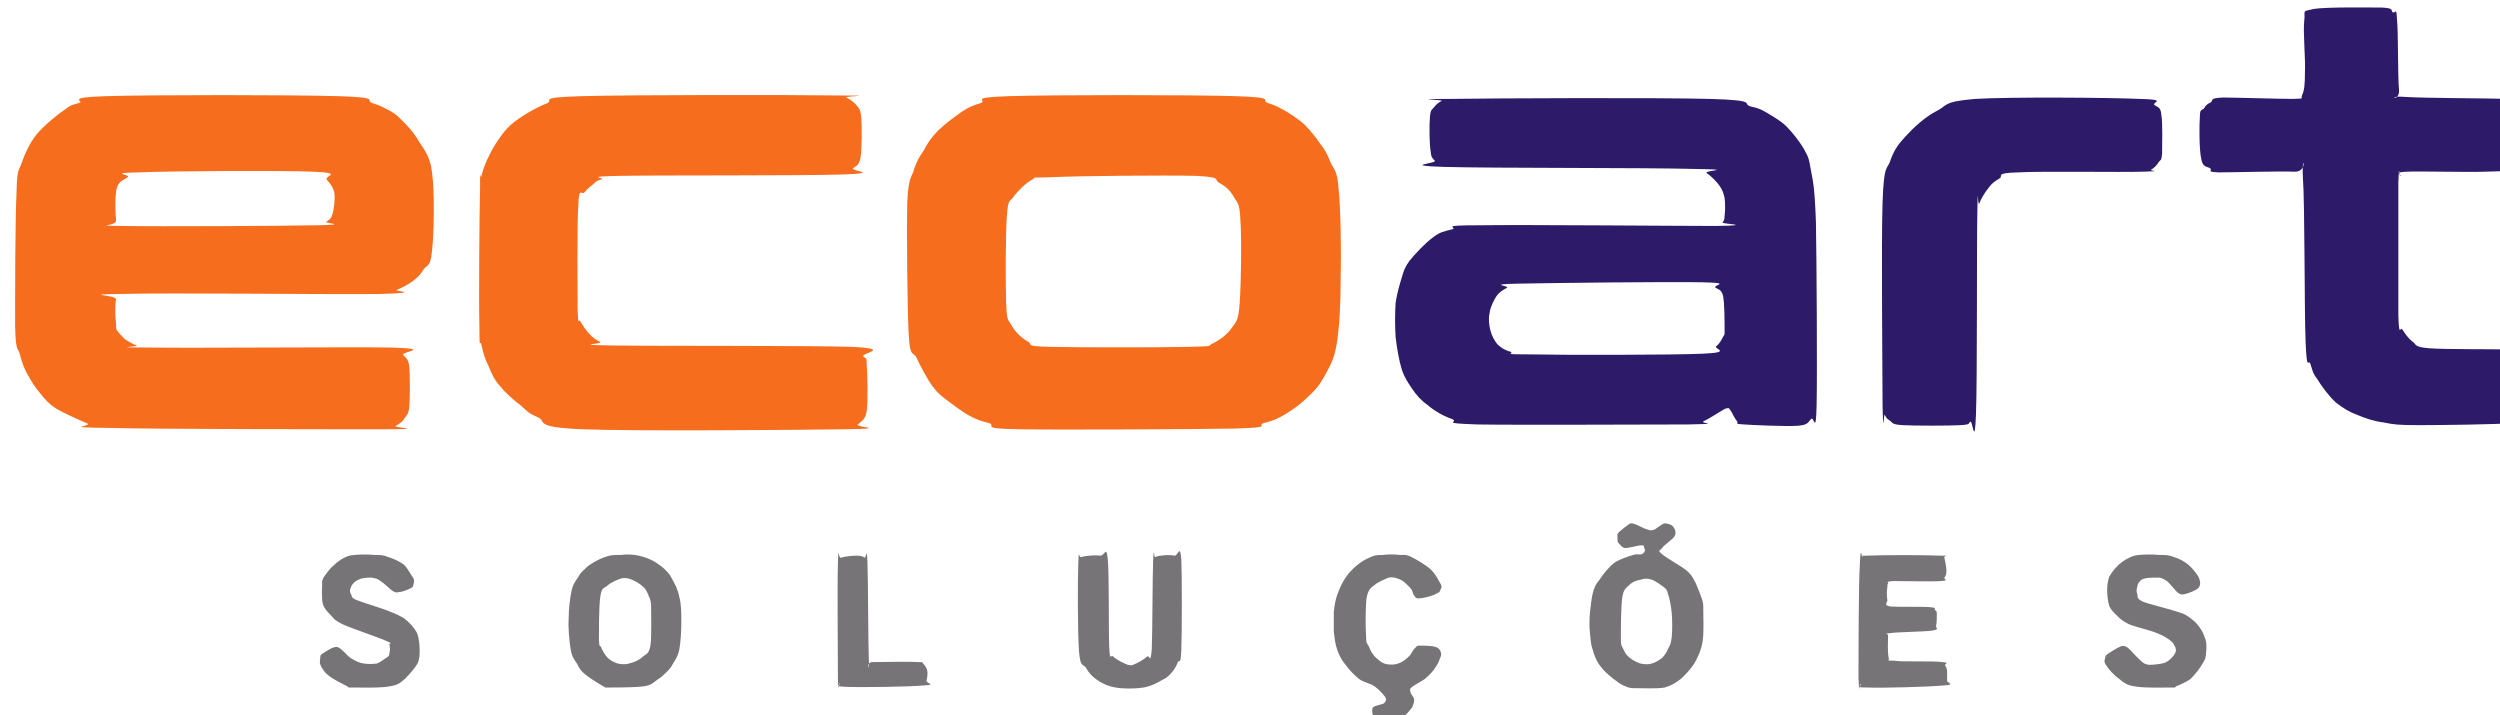
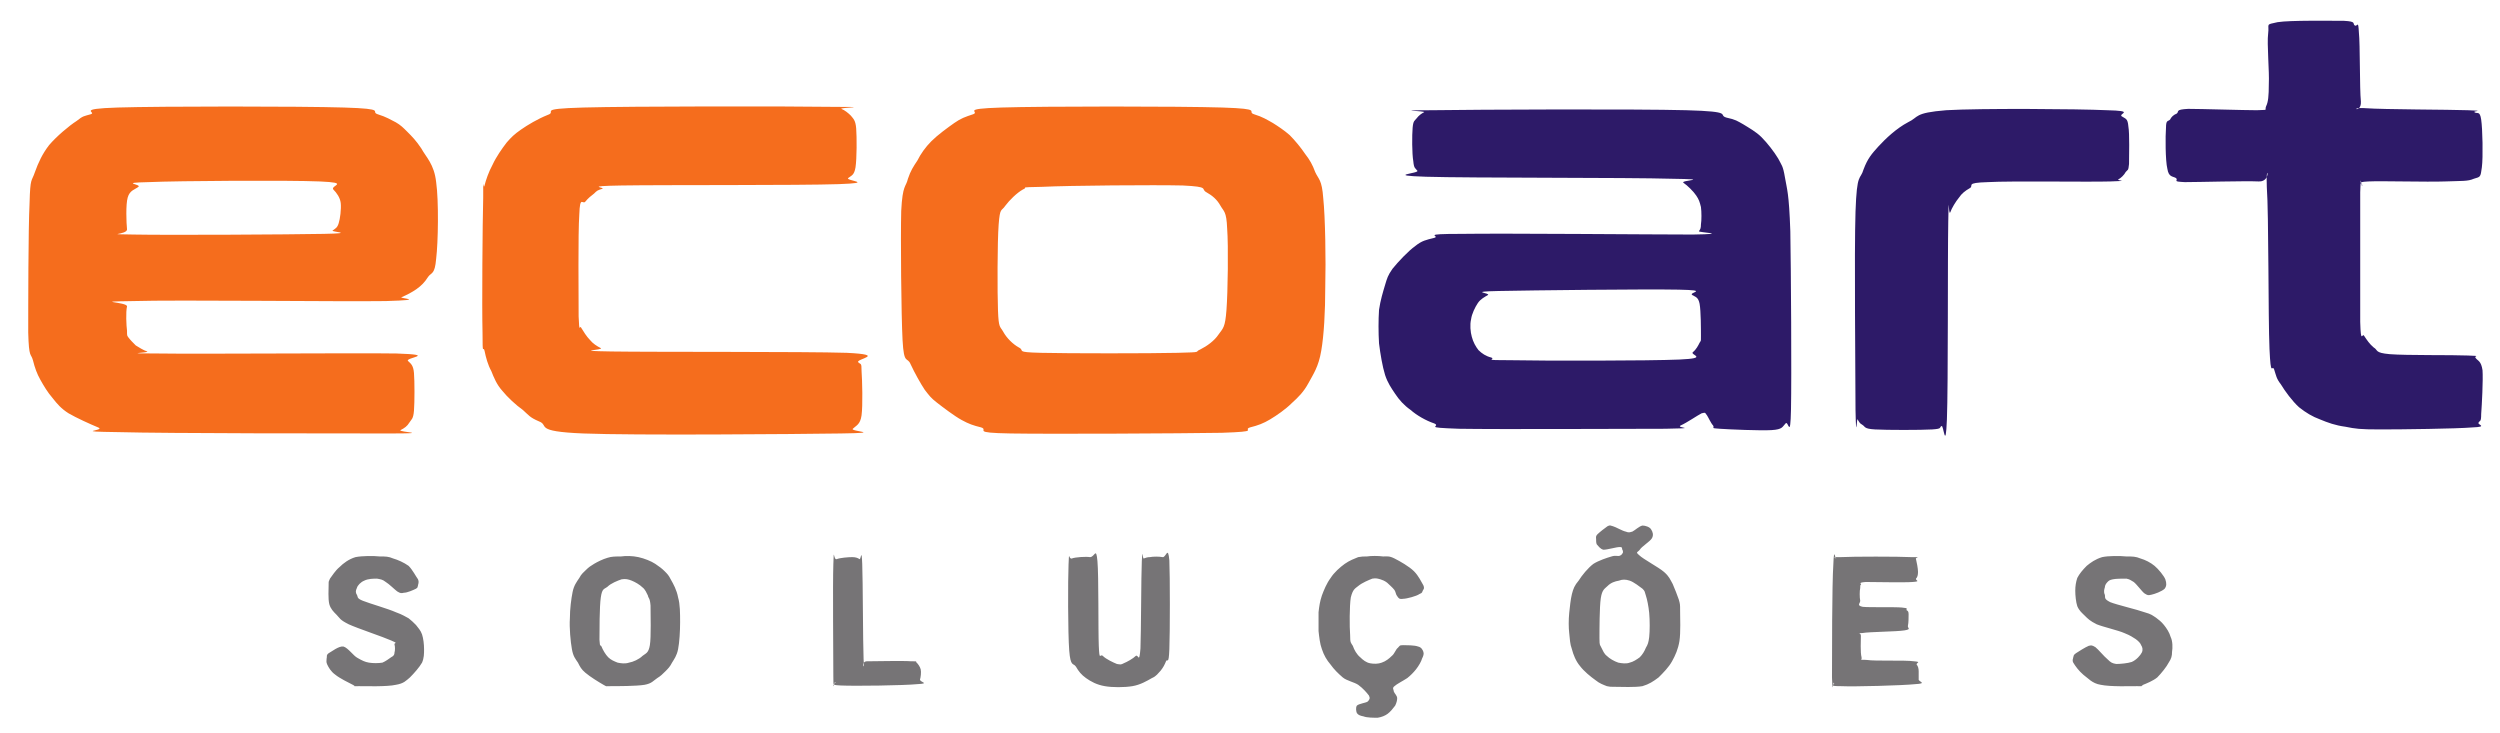
- <svg xmlns="http://www.w3.org/2000/svg" viewBox="160 132 364 104">
+ <svg xmlns="http://www.w3.org/2000/svg" viewBox="158 130 372 109">
  <path fill="#F56D1D" fill-rule="evenodd" d="M294.5 153.9C293.9 154.8 293.5 155.4 293.1 156.6C292.8 157.9 292.3 157.4 292.1 161.4C292.0 165.4 292.1 176.8 292.3 180.6C292.5 184.4 293.0 183.0 293.5 184.2C294.1 185.5 295.0 187.1 295.6 188.0C296.3 188.9 296.5 189.2 297.4 189.9C298.3 190.6 300.0 191.9 301.1 192.5C302.2 193.1 302.8 193.3 304.0 193.6C305.2 194.0 302.4 194.4 308.4 194.5C314.3 194.6 333.8 194.5 339.8 194.4C345.7 194.2 342.8 194.0 344.0 193.6C345.2 193.3 346.0 193.0 347.0 192.4C348.0 191.8 349.3 190.9 350.2 190.0C351.2 189.1 352.0 188.3 352.7 187.0C353.4 185.7 354.2 184.6 354.6 182.2C355.0 179.9 355.2 176.4 355.2 172.6C355.3 168.8 355.2 162.3 354.9 159.5C354.7 156.7 354.2 156.7 353.7 155.6C353.3 154.5 352.9 153.8 352.2 152.9C351.6 152.0 350.7 150.9 349.9 150.1C349.1 149.4 348.2 148.8 347.4 148.3C346.5 147.8 345.9 147.4 344.6 147.0C343.4 146.6 346.1 146.2 339.9 146.0C333.6 145.8 313.2 145.8 307.0 146.0C300.8 146.2 303.9 146.6 302.8 147.0C301.6 147.4 301.0 147.6 300.0 148.3C299.0 149.0 297.5 150.1 296.6 151.0C295.7 151.9 295.0 152.9 294.5 153.9ZM307.6 160.6C308.2 159.8 309.3 158.7 310.2 158.2C311.2 157.8 309.2 157.9 313.1 157.8C317.1 157.6 329.9 157.5 334.0 157.6C338.1 157.8 336.6 158.1 337.5 158.6C338.4 159.1 339.1 159.7 339.6 160.6C340.1 161.5 340.5 161.4 340.6 164.0C340.8 166.6 340.7 173.5 340.5 176.1C340.3 178.8 340.0 178.8 339.3 179.8C338.7 180.7 337.6 181.5 336.6 182.0C335.6 182.4 337.2 182.4 333.2 182.5C329.3 182.6 316.8 182.6 312.9 182.5C308.9 182.4 310.6 182.2 309.6 181.7C308.7 181.2 307.8 180.3 307.3 179.4C306.8 178.5 306.6 178.9 306.5 176.2C306.4 173.6 306.4 166.0 306.6 163.4C306.8 160.8 307.0 161.5 307.6 160.6ZM165.3 151.6C164.3 152.9 163.7 154.2 163.2 155.6C162.7 157.1 162.5 156.3 162.4 160.2C162.2 164.2 162.2 175.6 162.2 179.5C162.3 183.4 162.6 182.5 162.9 183.6C163.2 184.8 163.5 185.6 164.0 186.5C164.5 187.4 165.1 188.4 165.8 189.2C166.5 190.1 167.1 190.8 168.2 191.5C169.4 192.2 171.4 193.1 172.6 193.6C173.9 194.1 168.4 194.2 175.6 194.3C182.8 194.5 208.8 194.5 215.8 194.5C222.8 194.5 217.1 194.3 217.6 194.0C218.2 193.7 218.6 193.4 218.9 192.9C219.2 192.4 219.5 192.4 219.6 191.1C219.7 189.9 219.7 186.7 219.6 185.5C219.5 184.3 219.1 184.1 218.7 183.7C218.3 183.2 223.2 182.8 217.0 182.6C210.8 182.5 187.8 182.7 181.6 182.6C175.4 182.6 180.4 182.5 179.9 182.3C179.3 182.1 178.7 181.7 178.2 181.4C177.8 181.0 177.4 180.6 177.1 180.2C176.9 179.9 176.9 180.0 176.9 179.2C176.8 178.5 176.7 176.4 176.9 175.6C177.0 174.9 171.3 174.9 177.8 174.8C184.2 174.6 208.7 174.9 215.4 174.8C222.0 174.6 217.0 174.4 217.8 174.2C218.5 173.9 219.3 173.5 220.0 173.0C220.7 172.5 221.2 172.0 221.7 171.2C222.2 170.5 222.7 170.9 222.9 168.5C223.2 166.1 223.3 159.9 222.9 157.1C222.6 154.4 221.4 153.4 220.7 152.1C219.9 150.9 219.3 150.3 218.6 149.6C218.0 149.0 217.6 148.6 216.9 148.2C216.1 147.8 215.5 147.4 214.2 147.0C213.0 146.6 215.7 146.2 209.2 146.0C202.8 145.8 181.8 145.8 175.5 146.0C169.2 146.2 172.5 146.7 171.5 147.0C170.5 147.3 170.4 147.2 169.4 148.0C168.3 148.7 166.4 150.3 165.3 151.6ZM208.7 160.2C208.8 161.1 208.6 162.6 208.4 163.2C208.2 163.9 207.9 164.0 207.5 164.3C207.1 164.5 211.2 164.7 206.2 164.8C201.3 164.9 182.8 165.0 177.9 164.9C173.0 164.8 177.0 165.0 176.9 164.1C176.8 163.2 176.7 160.4 177.0 159.4C177.3 158.3 178.1 158.2 178.6 157.8C179.1 157.4 175.6 157.2 180.1 157.1C184.6 156.9 201.0 156.8 205.6 157.0C210.2 157.2 207.1 157.6 207.6 158.2C208.1 158.7 208.6 159.4 208.7 160.2ZM284.6 147.2C284.2 146.8 283.7 146.4 283.2 146.2C282.8 146.0 288.4 145.9 282.0 145.9C275.6 145.8 251.8 145.8 244.8 146.0C237.7 146.2 241.0 146.6 239.5 147.1C238.0 147.7 236.5 148.6 235.5 149.3C234.5 150.0 234.1 150.4 233.4 151.2C232.7 152.1 231.8 153.4 231.3 154.5C230.7 155.6 230.3 156.8 230.1 157.6C229.9 158.4 229.9 155.7 229.9 159.4C229.8 163.0 229.7 175.7 229.8 179.5C229.8 183.3 229.9 181.3 230.1 182.2C230.3 183.2 230.6 184.3 231.1 185.2C231.5 186.2 231.9 187.2 232.7 188.1C233.5 189.1 234.8 190.3 235.8 191.0C236.7 191.8 236.8 192.1 238.2 192.7C239.8 193.3 237.3 194.2 244.8 194.5C252.2 194.8 276.4 194.6 283.1 194.5C289.8 194.4 284.4 194.2 284.9 193.8C285.4 193.3 286.0 193.2 286.2 191.8C286.4 190.3 286.3 186.6 286.2 185.2C286.2 183.9 286.1 184.3 285.7 183.9C285.3 183.4 290.1 182.8 284.0 182.5C277.9 182.3 255.1 182.4 249.0 182.3C242.9 182.2 247.9 182.1 247.4 181.8C246.8 181.5 246.2 181.1 245.8 180.6C245.3 180.1 244.8 179.3 244.5 178.8C244.3 178.2 244.2 179.9 244.1 177.1C244.1 174.3 244.0 164.7 244.2 161.9C244.3 159.0 244.7 160.5 245.1 160.0C245.5 159.5 246.0 159.1 246.4 158.8C246.8 158.4 246.9 158.3 247.6 158.1C248.3 157.9 244.6 157.7 250.5 157.6C256.4 157.5 277.1 157.6 282.8 157.4C288.4 157.2 283.8 156.9 284.2 156.5C284.7 156.1 285.1 156.1 285.3 154.9C285.5 153.6 285.5 150.4 285.4 149.1C285.3 147.9 285.0 147.7 284.6 147.2Z" />
  <path fill="#2D1A68" fill-rule="evenodd" d="M473.7 147.3C473.2 146.9 475.8 146.5 471.5 146.4C467.2 146.2 452.6 146.1 447.6 146.4C442.7 146.8 443.6 147.4 441.9 148.2C440.2 149.1 438.6 150.6 437.5 151.8C436.5 152.9 435.9 153.6 435.3 155.2C434.8 156.9 434.3 155.5 434.1 161.5C433.9 167.5 434.1 185.9 434.1 191.0C434.2 196.1 434.3 192.0 434.4 192.4C434.6 192.7 434.7 193.0 435.1 193.2C435.6 193.5 435.3 193.8 437.0 193.9C438.7 194.0 443.9 194.0 445.5 193.9C447.1 193.8 446.5 193.6 446.9 193.4C447.2 193.1 447.5 197.4 447.7 192.4C447.9 187.3 447.8 168.1 447.9 163.0C448.0 157.9 447.9 162.2 448.2 161.6C448.4 161.0 449.0 160.0 449.5 159.4C449.9 158.8 450.4 158.4 451.1 158.0C451.8 157.6 450.3 157.2 453.8 157.1C457.2 156.9 468.8 157.1 472.0 157.0C475.2 156.9 472.9 156.9 473.2 156.7C473.6 156.5 474.1 156.0 474.3 155.6C474.6 155.2 474.7 155.5 474.8 154.4C474.8 153.2 474.9 149.9 474.7 148.8C474.6 147.6 474.3 147.7 473.7 147.3ZM368.8 147.6C368.5 148.0 368.3 147.9 368.2 149.0C368.1 150.1 368.1 152.9 368.3 154.0C368.4 155.1 368.6 155.0 368.9 155.4C369.3 155.8 363.9 156.1 370.2 156.3C376.6 156.5 400.4 156.4 406.8 156.6C413.1 156.7 407.9 156.8 408.5 157.2C409.1 157.6 410.0 158.5 410.4 159.1C410.8 159.7 410.9 160.0 411.1 160.8C411.2 161.5 411.2 162.8 411.1 163.4C411.1 164.0 411.0 164.1 410.8 164.4C410.6 164.6 415.8 164.8 409.9 164.9C404.0 164.9 381.9 164.7 375.5 164.8C369.1 164.8 372.5 165.1 371.4 165.4C370.2 165.7 369.6 165.8 368.6 166.6C367.6 167.3 366.0 169.0 365.2 170.0C364.5 171.0 364.4 171.4 364.1 172.4C363.8 173.4 363.4 174.7 363.2 176.1C363.1 177.6 363.1 179.5 363.2 181.1C363.4 182.7 363.7 184.5 364.1 185.8C364.5 187.0 365.0 187.7 365.6 188.6C366.2 189.5 366.9 190.3 367.9 191.0C368.8 191.8 370.2 192.6 371.4 193.0C372.6 193.5 369.4 193.6 375.1 193.8C380.9 193.9 400.2 193.8 405.8 193.8C411.2 193.7 407.2 193.7 408.1 193.3C409.0 192.9 410.6 191.8 411.2 191.5C411.9 191.3 411.7 191.5 412.0 191.8C412.2 192.1 412.6 193.0 412.9 193.3C413.2 193.7 412.4 193.7 413.9 193.8C415.3 193.9 420.0 194.1 421.6 194.0C423.3 193.9 423.2 193.5 423.7 193.0C424.1 192.5 424.4 195.6 424.5 190.9C424.6 186.1 424.5 170.1 424.4 164.4C424.2 158.6 423.9 158.2 423.6 156.4C423.3 154.6 423.1 154.6 422.6 153.6C422.0 152.6 421.0 151.3 420.1 150.4C419.3 149.6 418.2 149.0 417.4 148.5C416.5 148.0 416.3 147.8 414.9 147.5C413.5 147.1 416.2 146.6 408.9 146.4C401.6 146.2 377.6 146.3 371.1 146.4C364.6 146.4 370.3 146.5 369.9 146.7C369.5 146.9 369.1 147.2 368.8 147.6ZM376.9 177.5C377.0 176.7 377.5 175.7 377.9 175.1C378.3 174.5 378.9 174.2 379.4 173.9C379.9 173.6 376.3 173.4 381.0 173.3C385.7 173.2 403.0 173.0 407.8 173.1C412.5 173.2 409.2 173.5 409.8 173.9C410.3 174.2 410.7 174.2 410.9 175.2C411.1 176.3 411.1 179.0 411.1 180.0C411.1 181.0 411.1 180.6 410.9 181.0C410.7 181.4 410.4 182.0 409.9 182.4C409.4 182.8 412.4 183.3 407.9 183.5C403.4 183.7 387.5 183.7 382.9 183.6C378.2 183.6 380.7 183.5 379.9 183.2C379.1 183.0 378.5 182.6 378.0 182.1C377.6 181.6 377.2 180.9 377.0 180.1C376.8 179.4 376.7 178.3 376.9 177.5ZM496.9 133.3C495.0 133.7 495.7 133.5 495.5 135.0C495.3 136.5 495.7 140.7 495.6 142.5C495.6 144.3 495.5 145.2 495.2 145.8C494.9 146.5 495.7 146.3 493.8 146.4C491.8 146.4 485.6 146.2 483.6 146.2C481.6 146.3 482.3 146.6 481.9 146.9C481.4 147.1 481.1 147.4 480.9 147.8C480.6 148.1 480.3 147.8 480.3 149.0C480.2 150.2 480.2 153.9 480.5 155.1C480.7 156.4 481.3 156.2 481.8 156.5C482.2 156.9 481.1 157.0 483.1 157.1C485.2 157.1 492.1 156.9 494.1 157.0C496.2 157.1 495.1 153.6 495.3 157.8C495.6 161.9 495.5 177.3 495.7 181.9C495.9 186.4 496.1 184.1 496.4 185.0C496.7 185.9 496.7 186.3 497.4 187.2C498.0 188.2 499.1 189.7 500.1 190.6C501.1 191.4 502.1 192.0 503.2 192.4C504.4 192.9 505.5 193.3 507.0 193.5C508.5 193.8 509.1 193.9 512.2 193.9C515.4 193.9 523.5 193.8 525.9 193.6C528.3 193.5 526.6 193.2 526.8 192.9C527.0 192.5 527.2 192.9 527.2 191.6C527.3 190.3 527.5 186.5 527.4 185.1C527.2 183.7 526.7 183.7 526.4 183.3C526.0 182.9 527.4 183.0 525.2 182.9C523.1 182.8 516.0 182.9 513.6 182.7C511.3 182.5 511.9 182.1 511.2 181.7C510.6 181.2 510.2 180.6 509.8 180.0C509.5 179.4 509.3 181.4 509.2 177.9C509.2 174.3 509.2 162.0 509.2 158.6C509.3 155.2 509.3 157.9 509.5 157.6C509.7 157.4 508.3 157.1 510.4 157.0C512.4 156.9 519.1 157.1 521.8 157.0C524.4 156.9 525.2 157.0 526.1 156.6C527.1 156.3 527.1 156.4 527.3 154.9C527.5 153.4 527.4 149.1 527.2 147.8C527.0 146.4 526.6 147.0 526.2 146.7C525.9 146.5 528.0 146.5 525.2 146.4C522.5 146.3 512.7 146.3 510.0 146.1C507.3 145.9 509.4 147.0 509.3 145.1C509.1 143.2 509.2 136.6 509.0 134.8C508.9 132.9 508.8 134.0 508.4 133.8C508.0 133.5 508.7 133.2 506.8 133.1C504.8 133.1 498.7 133.0 496.9 133.3Z" />
  <path fill="#767476" fill-rule="evenodd" d="M431.2 213.1C431.1 213.3 430.9 211.1 430.8 214.0C430.6 216.9 430.6 227.8 430.6 230.8C430.7 233.7 430.7 231.4 430.9 231.6C431.1 231.9 429.9 232.1 431.9 232.1C433.9 232.2 441.1 232.0 443.0 231.8C444.9 231.7 443.4 231.4 443.5 231.1C443.5 230.8 443.5 230.2 443.5 229.9C443.5 229.5 443.4 229.1 443.2 228.9C443.1 228.6 444.0 228.5 442.8 228.4C441.5 228.2 437.0 228.4 435.8 228.2C434.5 228.1 435.1 228.4 435.0 227.8C434.8 227.1 434.9 225.2 434.9 224.6C434.9 224.0 434.0 224.3 435.1 224.2C436.2 224.0 440.2 224.0 441.4 223.8C442.5 223.6 441.8 223.5 441.9 223.1C442.0 222.7 442.0 221.8 442.0 221.4C442.0 221.0 441.9 220.9 441.7 220.8C441.6 220.6 442.1 220.5 441.0 220.4C439.9 220.3 436.3 220.4 435.2 220.3C434.2 220.1 434.8 219.8 434.8 219.4C434.7 218.9 434.7 217.9 434.8 217.5C434.8 217.1 434.8 217.1 434.9 217.0C435.1 216.9 434.3 216.7 435.6 216.6C436.9 216.6 441.4 216.7 442.6 216.6C443.9 216.5 443.0 216.4 443.1 216.1C443.3 215.9 443.4 215.6 443.4 215.1C443.4 214.6 443.2 213.6 443.1 213.2C442.9 212.9 444.2 212.9 442.4 212.9C440.5 212.8 433.7 212.8 431.9 212.9C430.0 212.9 431.4 212.9 431.2 213.1ZM317.5 213.1C317.0 213.3 317.1 211.7 317.0 214.0C316.9 216.3 316.9 224.2 317.1 226.8C317.3 229.3 317.7 228.6 318.1 229.2C318.5 229.9 318.9 230.4 319.6 230.9C320.3 231.4 321.2 231.9 322.4 232.1C323.5 232.3 325.3 232.3 326.5 232.1C327.7 231.9 328.7 231.3 329.4 230.9C330.1 230.6 330.3 230.2 330.7 229.8C331.1 229.3 331.3 228.9 331.5 228.4C331.7 227.9 331.9 229.1 332.0 226.6C332.1 224.1 332.1 215.7 332.0 213.4C331.8 211.1 331.5 213.0 331.0 212.9C330.5 212.8 329.6 212.8 329.1 212.9C328.7 212.9 328.5 213.0 328.2 213.1C328.0 213.2 328.0 211.3 327.9 213.5C327.8 215.7 327.8 224.1 327.7 226.5C327.5 228.9 327.4 227.3 327.0 227.6C326.6 228.0 325.7 228.5 325.2 228.7C324.8 228.9 324.8 228.9 324.2 228.8C323.7 228.6 322.6 228.1 322.1 227.6C321.7 227.2 321.6 228.5 321.5 226.1C321.4 223.8 321.5 215.7 321.3 213.5C321.1 211.3 320.9 212.9 320.2 212.9C319.6 212.8 318.0 212.9 317.5 213.1ZM282.5 213.2C282.0 213.4 282.1 211.1 282.0 214.0C281.9 216.9 282.0 227.7 282.0 230.6C282.0 233.5 282.1 231.3 282.3 231.5C282.5 231.7 281.1 231.9 283.1 232.0C285.2 232.1 292.5 232.0 294.5 231.8C296.5 231.7 294.8 231.5 294.9 231.1C295.0 230.8 295.1 230.0 295.0 229.6C294.9 229.2 294.6 228.8 294.4 228.6C294.1 228.4 294.8 228.4 293.6 228.4C292.4 228.3 288.3 228.4 287.1 228.4C285.9 228.3 286.7 230.4 286.5 228.0C286.4 225.6 286.4 216.3 286.3 213.9C286.2 211.4 286.1 213.3 285.9 213.2C285.6 213.0 285.3 212.9 284.8 212.9C284.2 212.9 283.0 213.0 282.5 213.2ZM470.8 212.9C469.8 213.2 469.1 213.7 468.5 214.2C467.9 214.8 467.4 215.4 467.1 216.0C466.9 216.6 466.8 217.2 466.8 217.9C466.8 218.6 466.9 219.6 467.1 220.2C467.4 220.9 467.8 221.2 468.2 221.6C468.7 222.1 469.0 222.4 470.0 222.9C471.0 223.3 473.2 223.8 474.1 224.2C475.1 224.6 475.3 224.8 475.8 225.1C476.2 225.4 476.5 225.7 476.6 226.0C476.8 226.3 476.9 226.7 476.7 227.1C476.5 227.5 475.9 228.2 475.2 228.5C474.6 228.7 473.5 228.8 472.9 228.8C472.3 228.7 472.1 228.6 471.6 228.1C471.1 227.7 470.2 226.6 469.8 226.3C469.3 226.0 469.2 226.0 468.8 226.1C468.3 226.3 467.2 227.0 466.9 227.2C466.5 227.5 466.6 227.5 466.5 227.8C466.5 228.0 466.3 228.2 466.5 228.6C466.8 229.1 467.3 229.8 468.0 230.4C468.7 230.9 469.3 231.7 470.6 231.9C472.0 232.2 475.0 232.1 476.0 232.1C477.0 232.1 476.4 232.2 476.9 231.9C477.4 231.7 478.4 231.3 479.0 230.8C479.6 230.2 480.4 229.2 480.7 228.6C481.1 228.0 481.2 227.6 481.2 227.0C481.3 226.4 481.3 225.4 481.0 224.8C480.8 224.1 480.4 223.5 480.0 223.0C479.6 222.5 479.2 222.2 478.8 221.9C478.3 221.6 478.2 221.4 477.1 221.1C476.0 220.7 473.0 220.0 472.0 219.6C471.0 219.1 471.3 218.9 471.2 218.5C471.0 218.1 471.1 217.7 471.2 217.4C471.2 217.1 471.4 216.8 471.6 216.6C471.8 216.4 471.9 216.3 472.4 216.2C472.8 216.1 473.9 216.1 474.4 216.1C474.9 216.2 475.0 216.3 475.5 216.6C476.0 217.0 476.7 218.0 477.1 218.3C477.6 218.6 477.6 218.6 478.1 218.5C478.6 218.4 479.7 218.0 480.1 217.6C480.4 217.2 480.4 216.8 480.2 216.2C480.0 215.7 479.2 214.7 478.6 214.2C478.0 213.7 477.2 213.3 476.5 213.1C475.8 212.8 475.3 212.8 474.4 212.8C473.4 212.7 471.7 212.7 470.8 212.9ZM361.4 212.8C360.8 212.8 360.7 212.8 360.1 212.9C359.6 213.1 358.8 213.4 358.1 213.9C357.4 214.4 356.5 215.2 356.0 216.0C355.4 216.8 355.0 217.8 354.7 218.6C354.4 219.5 354.3 220.2 354.2 221.1C354.2 222.0 354.2 223.0 354.2 223.9C354.3 224.8 354.4 225.8 354.7 226.6C355.0 227.5 355.4 228.2 356.0 228.9C356.5 229.6 357.1 230.2 357.8 230.8C358.4 231.3 359.5 231.5 360.1 231.9C360.8 232.4 361.4 233.1 361.7 233.5C361.9 233.9 361.8 234.1 361.5 234.4C361.2 234.6 360.2 234.7 359.9 235.0C359.7 235.3 359.8 235.9 359.9 236.1C360.1 236.4 360.4 236.5 360.9 236.6C361.4 236.8 362.4 236.8 363.0 236.8C363.6 236.7 364.1 236.5 364.5 236.2C364.9 235.9 365.3 235.4 365.6 235.0C365.8 234.6 365.9 234.2 365.9 233.9C365.9 233.5 365.5 233.2 365.4 232.9C365.4 232.6 365.1 232.4 365.5 232.1C365.8 231.8 366.8 231.3 367.4 230.9C367.9 230.5 368.3 230.1 368.7 229.6C369.1 229.1 369.5 228.4 369.6 228.0C369.8 227.6 369.9 227.3 369.8 227.0C369.7 226.7 369.5 226.3 369.0 226.2C368.5 226.0 367.2 226.0 366.8 226.0C366.2 226.0 366.3 226.1 366.0 226.4C365.7 226.6 365.5 227.3 365.1 227.6C364.7 228.0 364.2 228.4 363.6 228.6C363.1 228.8 362.4 228.8 361.9 228.7C361.3 228.6 360.8 228.2 360.4 227.8C359.9 227.4 359.5 226.7 359.3 226.1C359.0 225.6 358.9 225.7 358.9 224.5C358.8 223.3 358.8 220.1 359.0 218.9C359.3 217.7 359.6 217.6 360.1 217.2C360.7 216.7 361.7 216.3 362.2 216.1C362.8 216.0 363.0 216.1 363.4 216.2C363.7 216.3 364.0 216.4 364.4 216.7C364.7 217.0 365.2 217.4 365.5 217.8C365.7 218.1 365.7 218.5 365.9 218.7C366.1 219.0 366.2 219.2 366.8 219.1C367.3 219.1 368.8 218.7 369.2 218.4C369.7 218.2 369.6 218.1 369.7 217.9C369.8 217.7 370.0 217.6 369.8 217.1C369.5 216.6 369.1 215.7 368.4 215.0C367.7 214.3 366.3 213.5 365.5 213.1C364.7 212.7 364.4 212.8 363.8 212.8C363.1 212.7 362.0 212.7 361.4 212.8ZM248.4 213.0C247.7 213.2 246.9 213.6 246.4 213.9C245.9 214.2 245.6 214.4 245.2 214.8C244.9 215.1 244.5 215.4 244.2 216.0C243.8 216.6 243.4 217.1 243.2 218.1C243.0 219.1 242.8 220.6 242.8 222.0C242.7 223.4 242.9 225.5 243.1 226.6C243.3 227.7 243.6 228.0 244.0 228.6C244.3 229.2 244.5 229.6 245.1 230.1C245.8 230.7 247.1 231.5 247.8 231.9C248.4 232.2 247.9 232.1 248.9 232.1C249.9 232.1 252.7 232.1 253.9 231.9C255.0 231.7 255.2 231.3 255.8 230.9C256.3 230.6 256.6 230.3 257.0 229.9C257.4 229.5 257.7 229.2 258.0 228.6C258.3 228.1 258.7 227.6 258.9 226.6C259.1 225.6 259.2 223.9 259.2 222.6C259.2 221.3 259.2 219.9 258.9 218.9C258.7 217.8 258.2 216.9 257.8 216.2C257.5 215.6 257.3 215.4 256.9 215.0C256.5 214.6 256.1 214.3 255.5 213.9C254.9 213.5 253.9 213.1 253.0 212.9C252.1 212.7 251.1 212.7 250.4 212.8C249.6 212.8 249.0 212.8 248.4 213.0ZM250.5 216.2C251.1 216.1 251.5 216.2 252.0 216.4C252.5 216.6 253.2 217.0 253.6 217.4C254.0 217.7 254.2 218.2 254.4 218.6C254.5 219.1 254.7 218.9 254.8 220.1C254.8 221.4 254.9 224.8 254.7 226.0C254.5 227.2 254.1 227.2 253.6 227.6C253.1 228.1 252.2 228.5 251.6 228.6C251.0 228.8 250.4 228.7 249.9 228.6C249.4 228.4 248.9 228.2 248.5 227.8C248.1 227.4 247.7 226.7 247.5 226.2C247.3 225.8 247.3 226.5 247.2 225.2C247.2 224.0 247.2 220.2 247.4 218.9C247.6 217.5 247.9 217.7 248.4 217.3C248.9 216.8 249.9 216.4 250.5 216.2ZM210.9 212.9C209.9 213.2 209.1 213.8 208.5 214.4C207.9 214.9 207.4 215.7 207.1 216.1C206.9 216.6 206.9 216.4 206.9 217.0C206.9 217.6 206.8 219.1 207.0 219.9C207.2 220.6 207.6 221.0 208.1 221.5C208.6 222.0 208.5 222.2 209.9 222.9C211.2 223.5 215.1 224.8 216.2 225.3C217.4 225.8 216.6 225.6 216.7 225.9C216.8 226.2 216.8 226.8 216.7 227.1C216.7 227.4 216.6 227.6 216.2 227.8C215.9 228.0 215.4 228.4 214.9 228.6C214.3 228.7 213.5 228.7 212.9 228.6C212.3 228.5 211.9 228.3 211.2 227.9C210.6 227.6 209.8 226.4 209.1 226.2C208.4 226.1 207.3 227.0 206.9 227.2C206.5 227.5 206.7 227.7 206.6 228.0C206.6 228.3 206.5 228.5 206.7 228.9C206.9 229.3 207.2 229.9 207.9 230.4C208.5 230.9 209.9 231.6 210.5 231.9C211.1 232.2 210.3 232.1 211.4 232.1C212.4 232.1 215.6 232.2 216.9 231.9C218.1 231.7 218.4 231.3 219.0 230.8C219.6 230.2 220.4 229.3 220.8 228.6C221.1 227.9 221.1 227.3 221.1 226.6C221.1 225.9 221.0 225.0 220.8 224.4C220.6 223.8 220.2 223.4 219.9 223.0C219.5 222.6 219.2 222.3 218.8 222.0C218.2 221.7 218.0 221.5 216.9 221.1C215.8 220.6 213.0 219.8 212.0 219.4C211.0 219.0 211.3 218.8 211.1 218.5C210.9 218.2 210.9 217.9 211.1 217.5C211.2 217.1 211.7 216.6 212.2 216.4C212.8 216.1 213.6 216.1 214.1 216.1C214.6 216.2 214.9 216.2 215.4 216.6C215.9 216.9 216.7 217.7 217.1 218.0C217.6 218.3 217.7 218.3 218.1 218.2C218.6 218.2 219.5 217.8 219.9 217.6C220.2 217.4 220.1 217.4 220.2 217.1C220.2 216.9 220.4 216.7 220.2 216.2C219.9 215.8 219.4 214.8 218.8 214.2C218.1 213.7 217.2 213.3 216.5 213.1C215.8 212.8 215.4 212.8 214.5 212.8C213.6 212.7 211.9 212.7 210.9 212.9ZM397.2 208.3C396.9 208.5 396.0 209.2 395.7 209.5C395.4 209.8 395.5 210.0 395.5 210.2C395.5 210.5 395.5 210.8 395.6 211.0C395.8 211.2 396.1 211.7 396.6 211.8C397.2 211.8 398.5 211.4 399.0 211.4C399.5 211.4 399.3 211.6 399.4 211.8C399.5 211.9 399.5 212.1 399.5 212.2C399.4 212.4 399.3 212.6 399.0 212.7C398.7 212.8 398.4 212.6 397.8 212.8C397.1 213.0 395.9 213.4 395.1 213.9C394.3 214.5 393.4 215.6 392.9 216.4C392.3 217.1 392.1 217.6 391.9 218.4C391.7 219.2 391.6 220.3 391.5 221.2C391.4 222.2 391.4 223.4 391.5 224.2C391.6 225.1 391.6 225.8 391.9 226.6C392.1 227.4 392.5 228.4 393.1 229.1C393.7 229.9 394.7 230.7 395.4 231.2C396.0 231.7 396.6 231.9 397.1 232.1C397.6 232.2 397.5 232.2 398.4 232.2C399.2 232.2 401.3 232.3 402.4 232.1C403.4 231.8 404.0 231.4 404.8 230.8C405.5 230.1 406.3 229.3 406.8 228.4C407.3 227.5 407.7 226.6 407.9 225.4C408.1 224.1 408.0 221.9 408.0 220.9C408.0 219.9 408.0 219.9 407.8 219.2C407.6 218.6 407.2 217.6 406.9 216.9C406.5 216.2 406.4 215.8 405.6 215.1C404.8 214.4 402.5 213.2 401.9 212.6C401.3 212.1 401.7 212.2 402.0 211.8C402.3 211.3 403.5 210.6 403.8 210.1C404.1 209.6 403.9 209.1 403.7 208.8C403.5 208.4 402.8 208.2 402.4 208.2C401.9 208.3 401.3 208.9 400.9 209.1C400.5 209.2 400.4 209.3 399.9 209.1C399.4 209.0 398.4 208.4 398.0 208.3C397.6 208.2 397.6 208.1 397.2 208.3ZM398.9 216.4C399.4 216.2 399.9 216.2 400.5 216.4C401.1 216.6 402.0 217.3 402.4 217.6C402.8 218.0 402.7 218.0 402.9 218.6C403.1 219.2 403.3 220.2 403.4 221.2C403.5 222.3 403.5 223.9 403.4 224.8C403.3 225.6 403.2 225.9 402.9 226.4C402.7 226.9 402.4 227.4 402.0 227.8C401.6 228.1 401.0 228.5 400.5 228.6C400.0 228.8 399.3 228.7 398.8 228.6C398.2 228.4 397.5 228.0 397.1 227.6C396.7 227.3 396.5 226.8 396.3 226.4C396.1 225.9 396.0 226.2 396.0 225.0C396.0 223.8 396.0 220.3 396.2 219.0C396.4 217.7 396.8 217.6 397.2 217.2C397.7 216.7 398.3 216.5 398.9 216.4Z" />
</svg>
